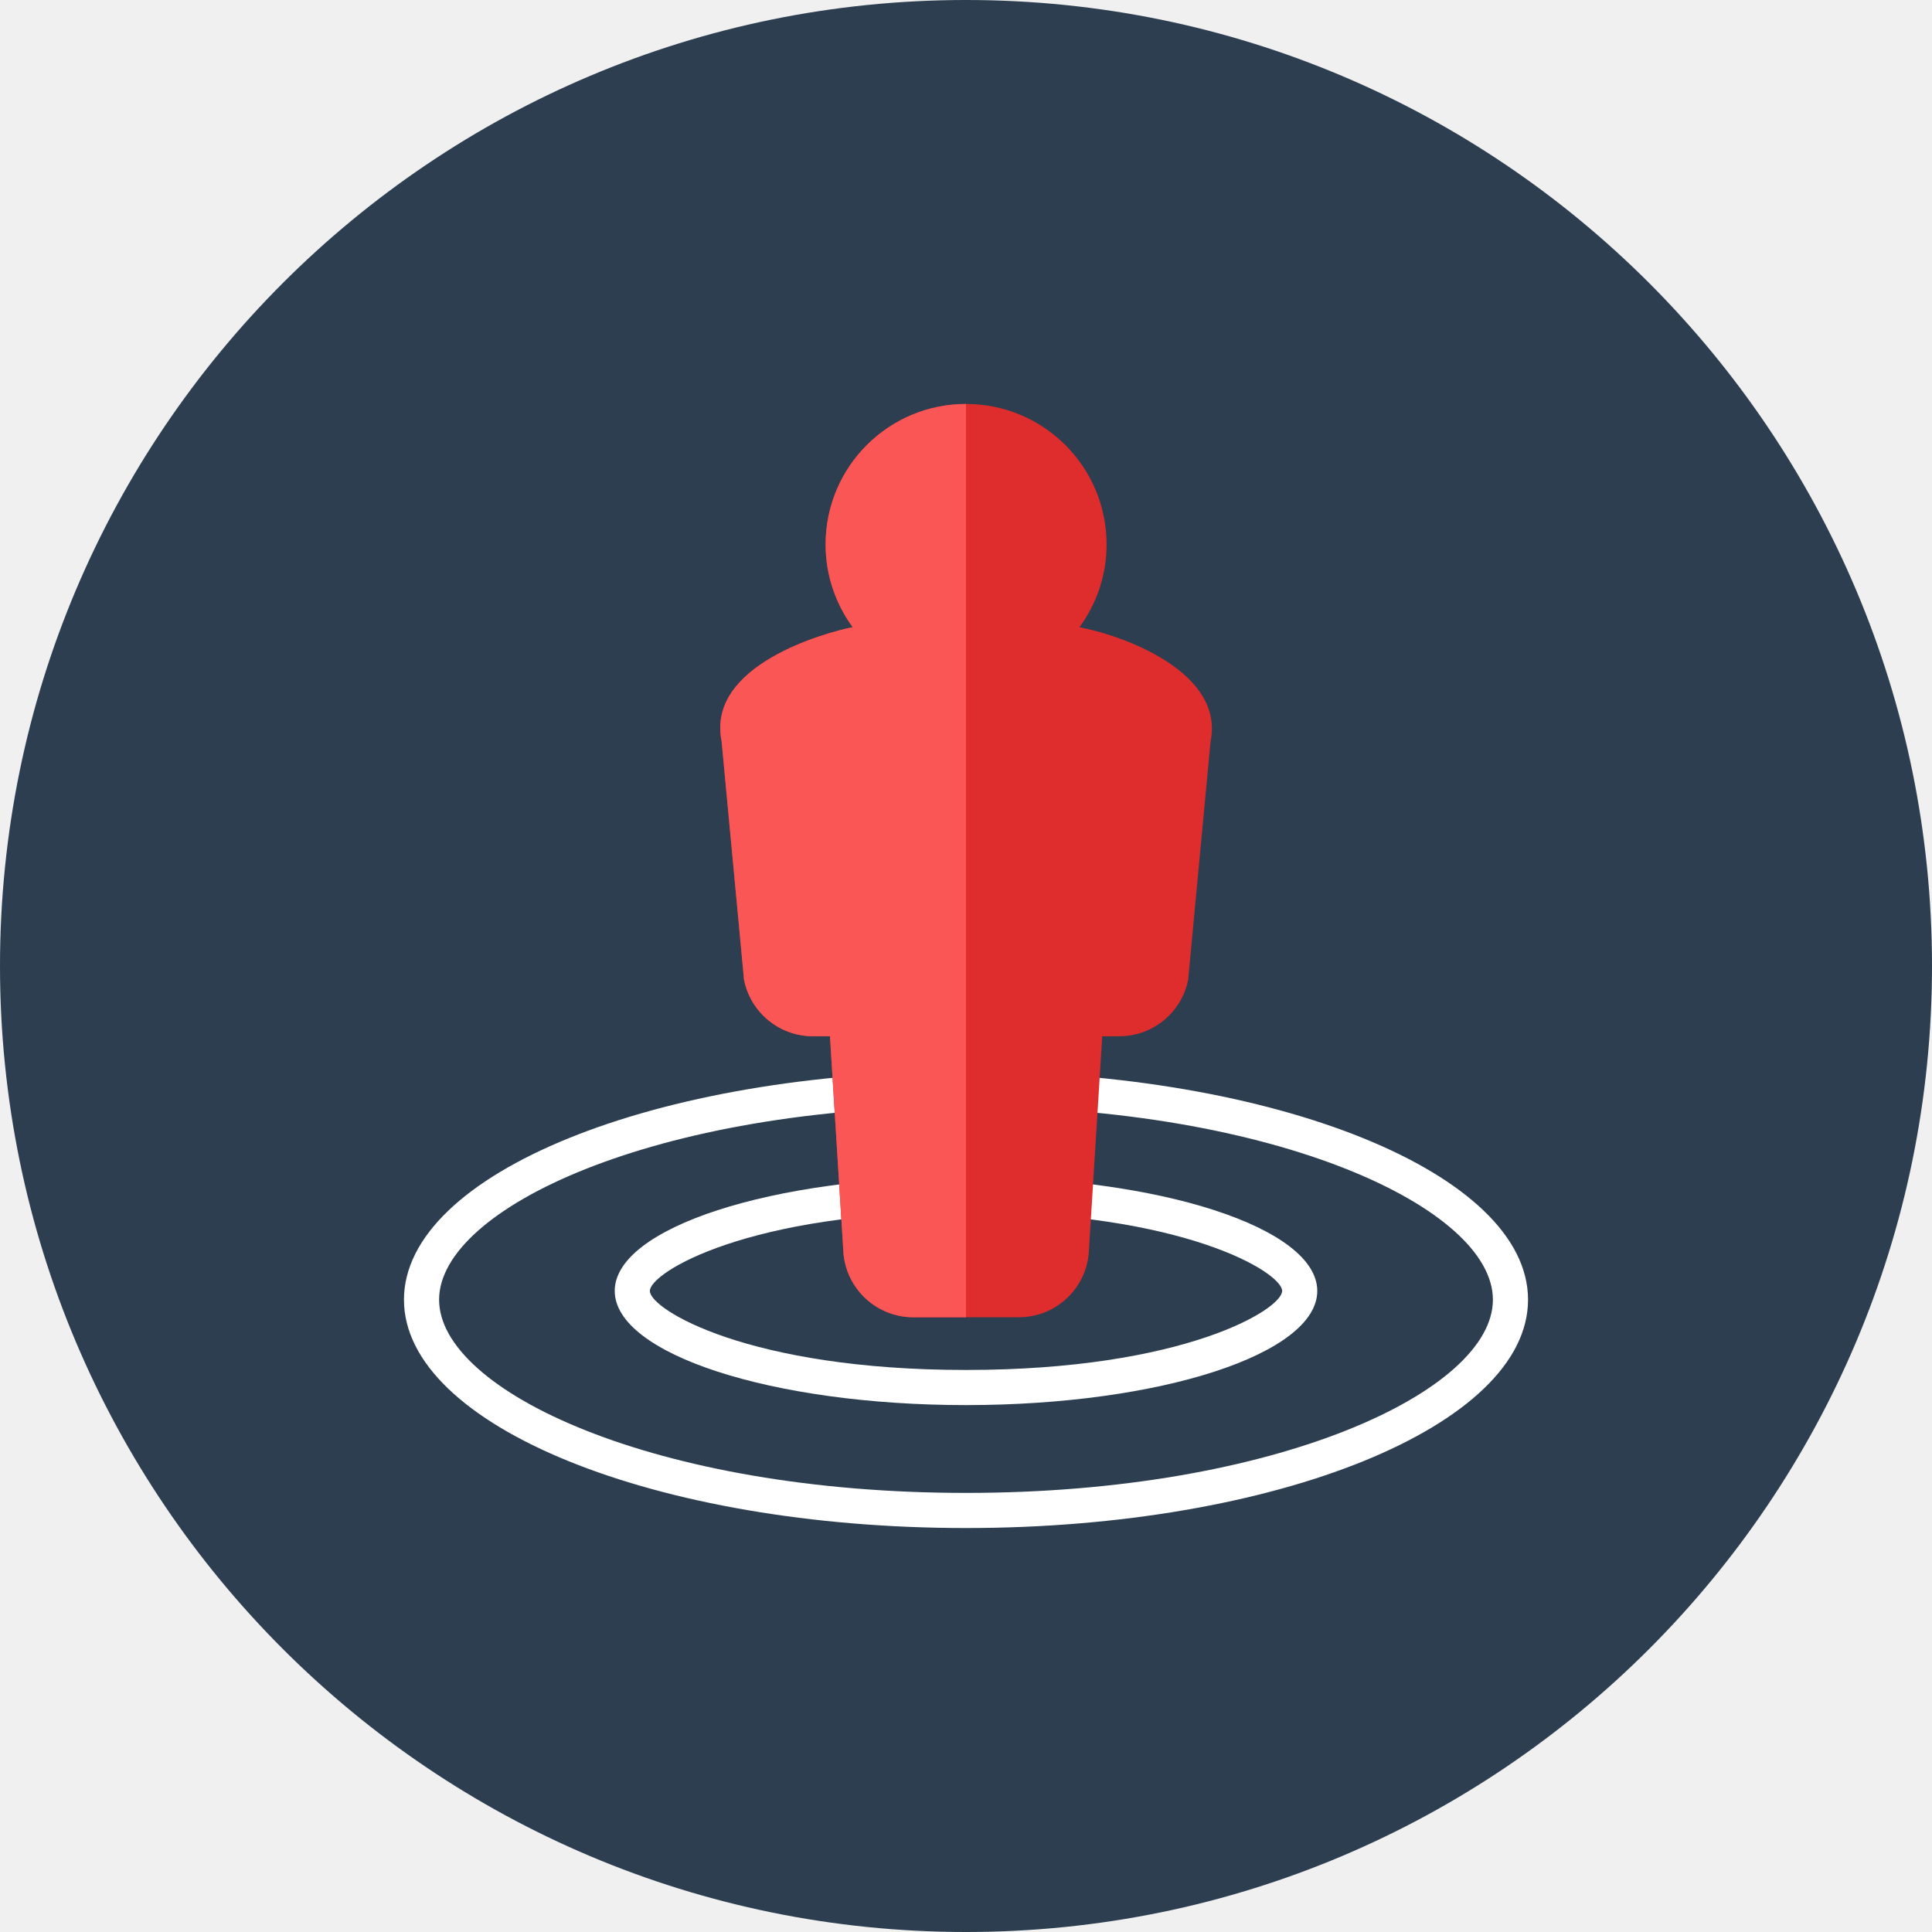
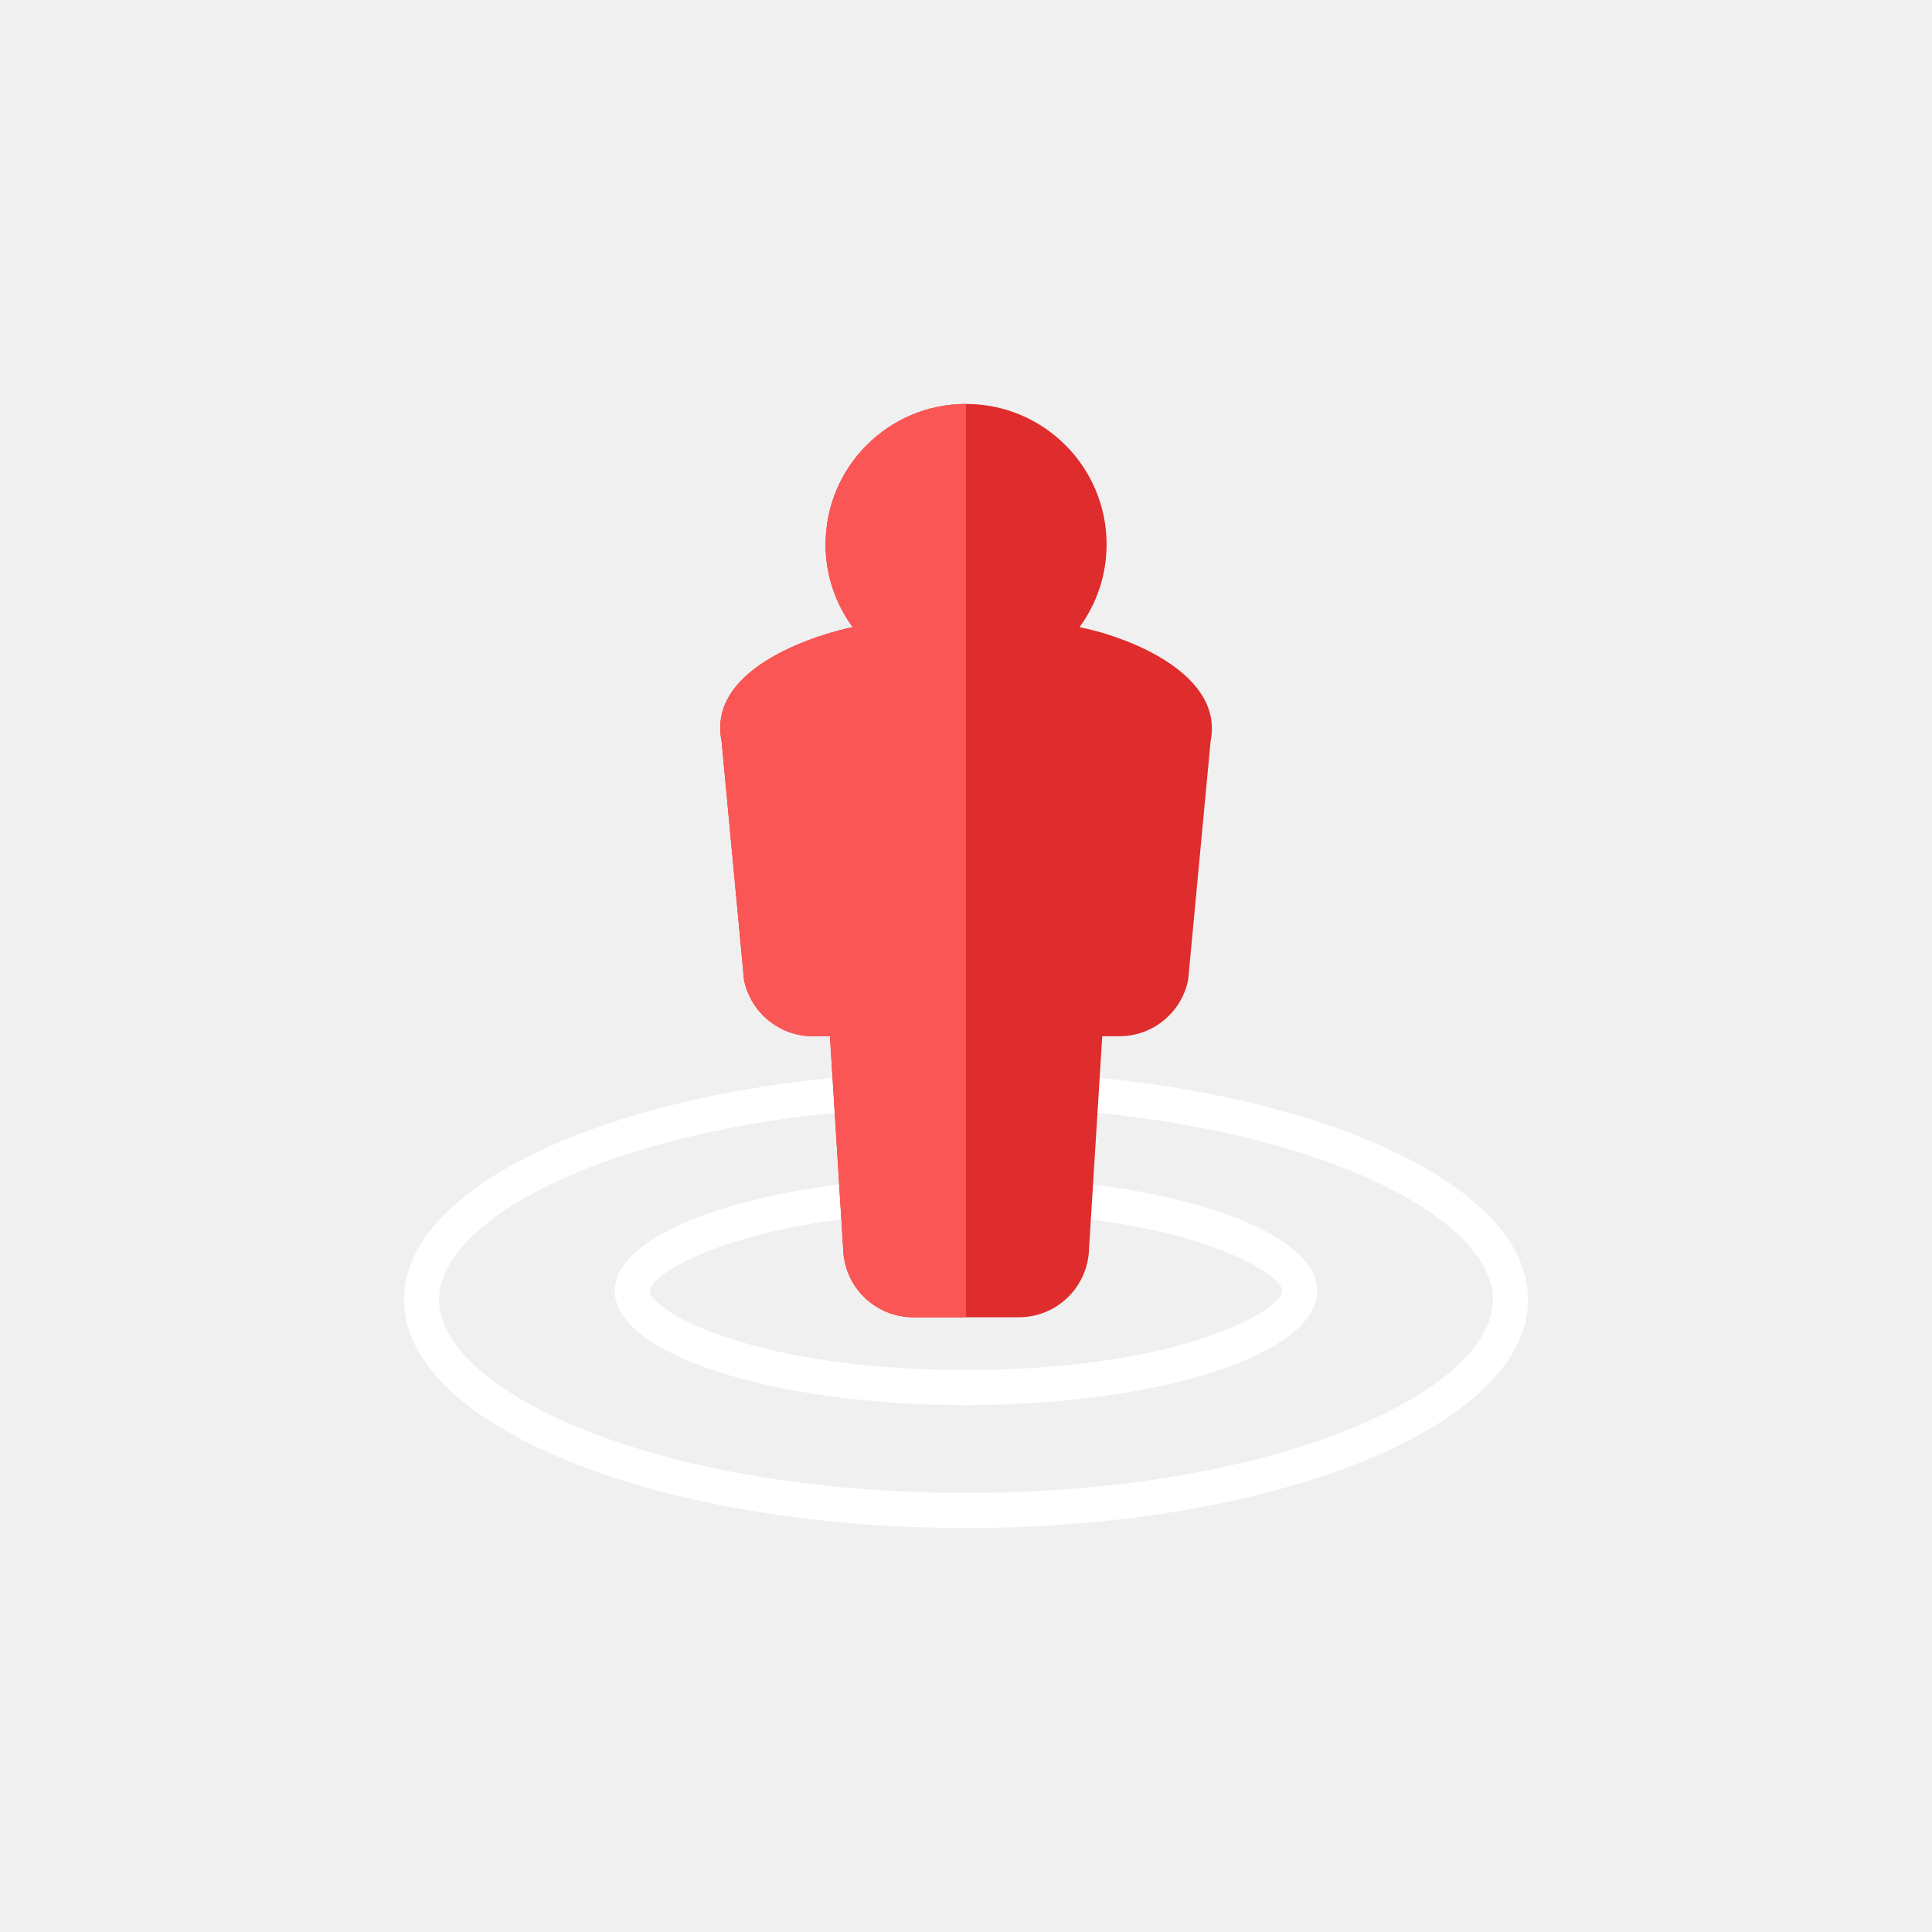
<svg xmlns="http://www.w3.org/2000/svg" version="1.0" x="0px" y="0px" width="110px" height="110px" viewBox="0 0 110 110" style="enable-background:new 0 0 110 110;" xml:space="preserve">
  <g id="Artboard">
</g>
  <g id="Multicolor">
-     <circle style="fill:#2C3E50;" cx="55" cy="55" r="55" />
    <g>
      <path style="fill:#FFFFFF;" d="M55,63c17.679,0,30,5.797,30,11S72.679,85,55,85s-30-5.797-30-11S37.321,63,55,63 M55,61    c-17.673,0-32,5.82-32,13s14.327,13,32,13s32-5.82,32-13S72.673,61,55,61L55,61z" />
      <path style="fill:#FFFFFF;" d="M55,69c12.389,0,18,3.452,18,4.5S67.389,78,55,78s-18-3.452-18-4.5S42.611,69,55,69 M55,67    c-11.046,0-20,2.91-20,6.5S43.954,80,55,80s20-2.91,20-6.5S66.046,67,55,67L55,67z" />
      <path style="fill:#DF2C2C;" d="M61.463,35.708c0.966-1.322,1.542-2.946,1.542-4.708c0-4.418-3.582-8-8-8s-8,3.582-8,8    c0,1.762,0.577,3.386,1.542,4.708c-1.543,0.306-8.329,2.157-7.464,6.479l1.278,13.597C42.737,57.654,44.378,59,46.285,59h0.97    l0.771,12.398C48.23,73.443,49.95,75,52.006,75h6c2.055,0,3.776-1.557,3.98-3.602L62.757,59h0.97c1.907,0,3.548-1.346,3.922-3.215    l1.279-13.597C69.683,38.408,64.35,36.281,61.463,35.708z" />
      <path style="fill:#FA5655;" d="M55,23c-4.416,0.003-7.994,3.583-7.994,8c0,1.762,0.577,3.386,1.542,4.708    c-1.543,0.306-8.329,2.157-7.464,6.479l1.278,13.597C42.737,57.654,44.378,59,46.285,59h0.97l0.771,12.398    C48.23,73.443,49.95,75,52.006,75H55V23z" />
    </g>
  </g>
</svg>
